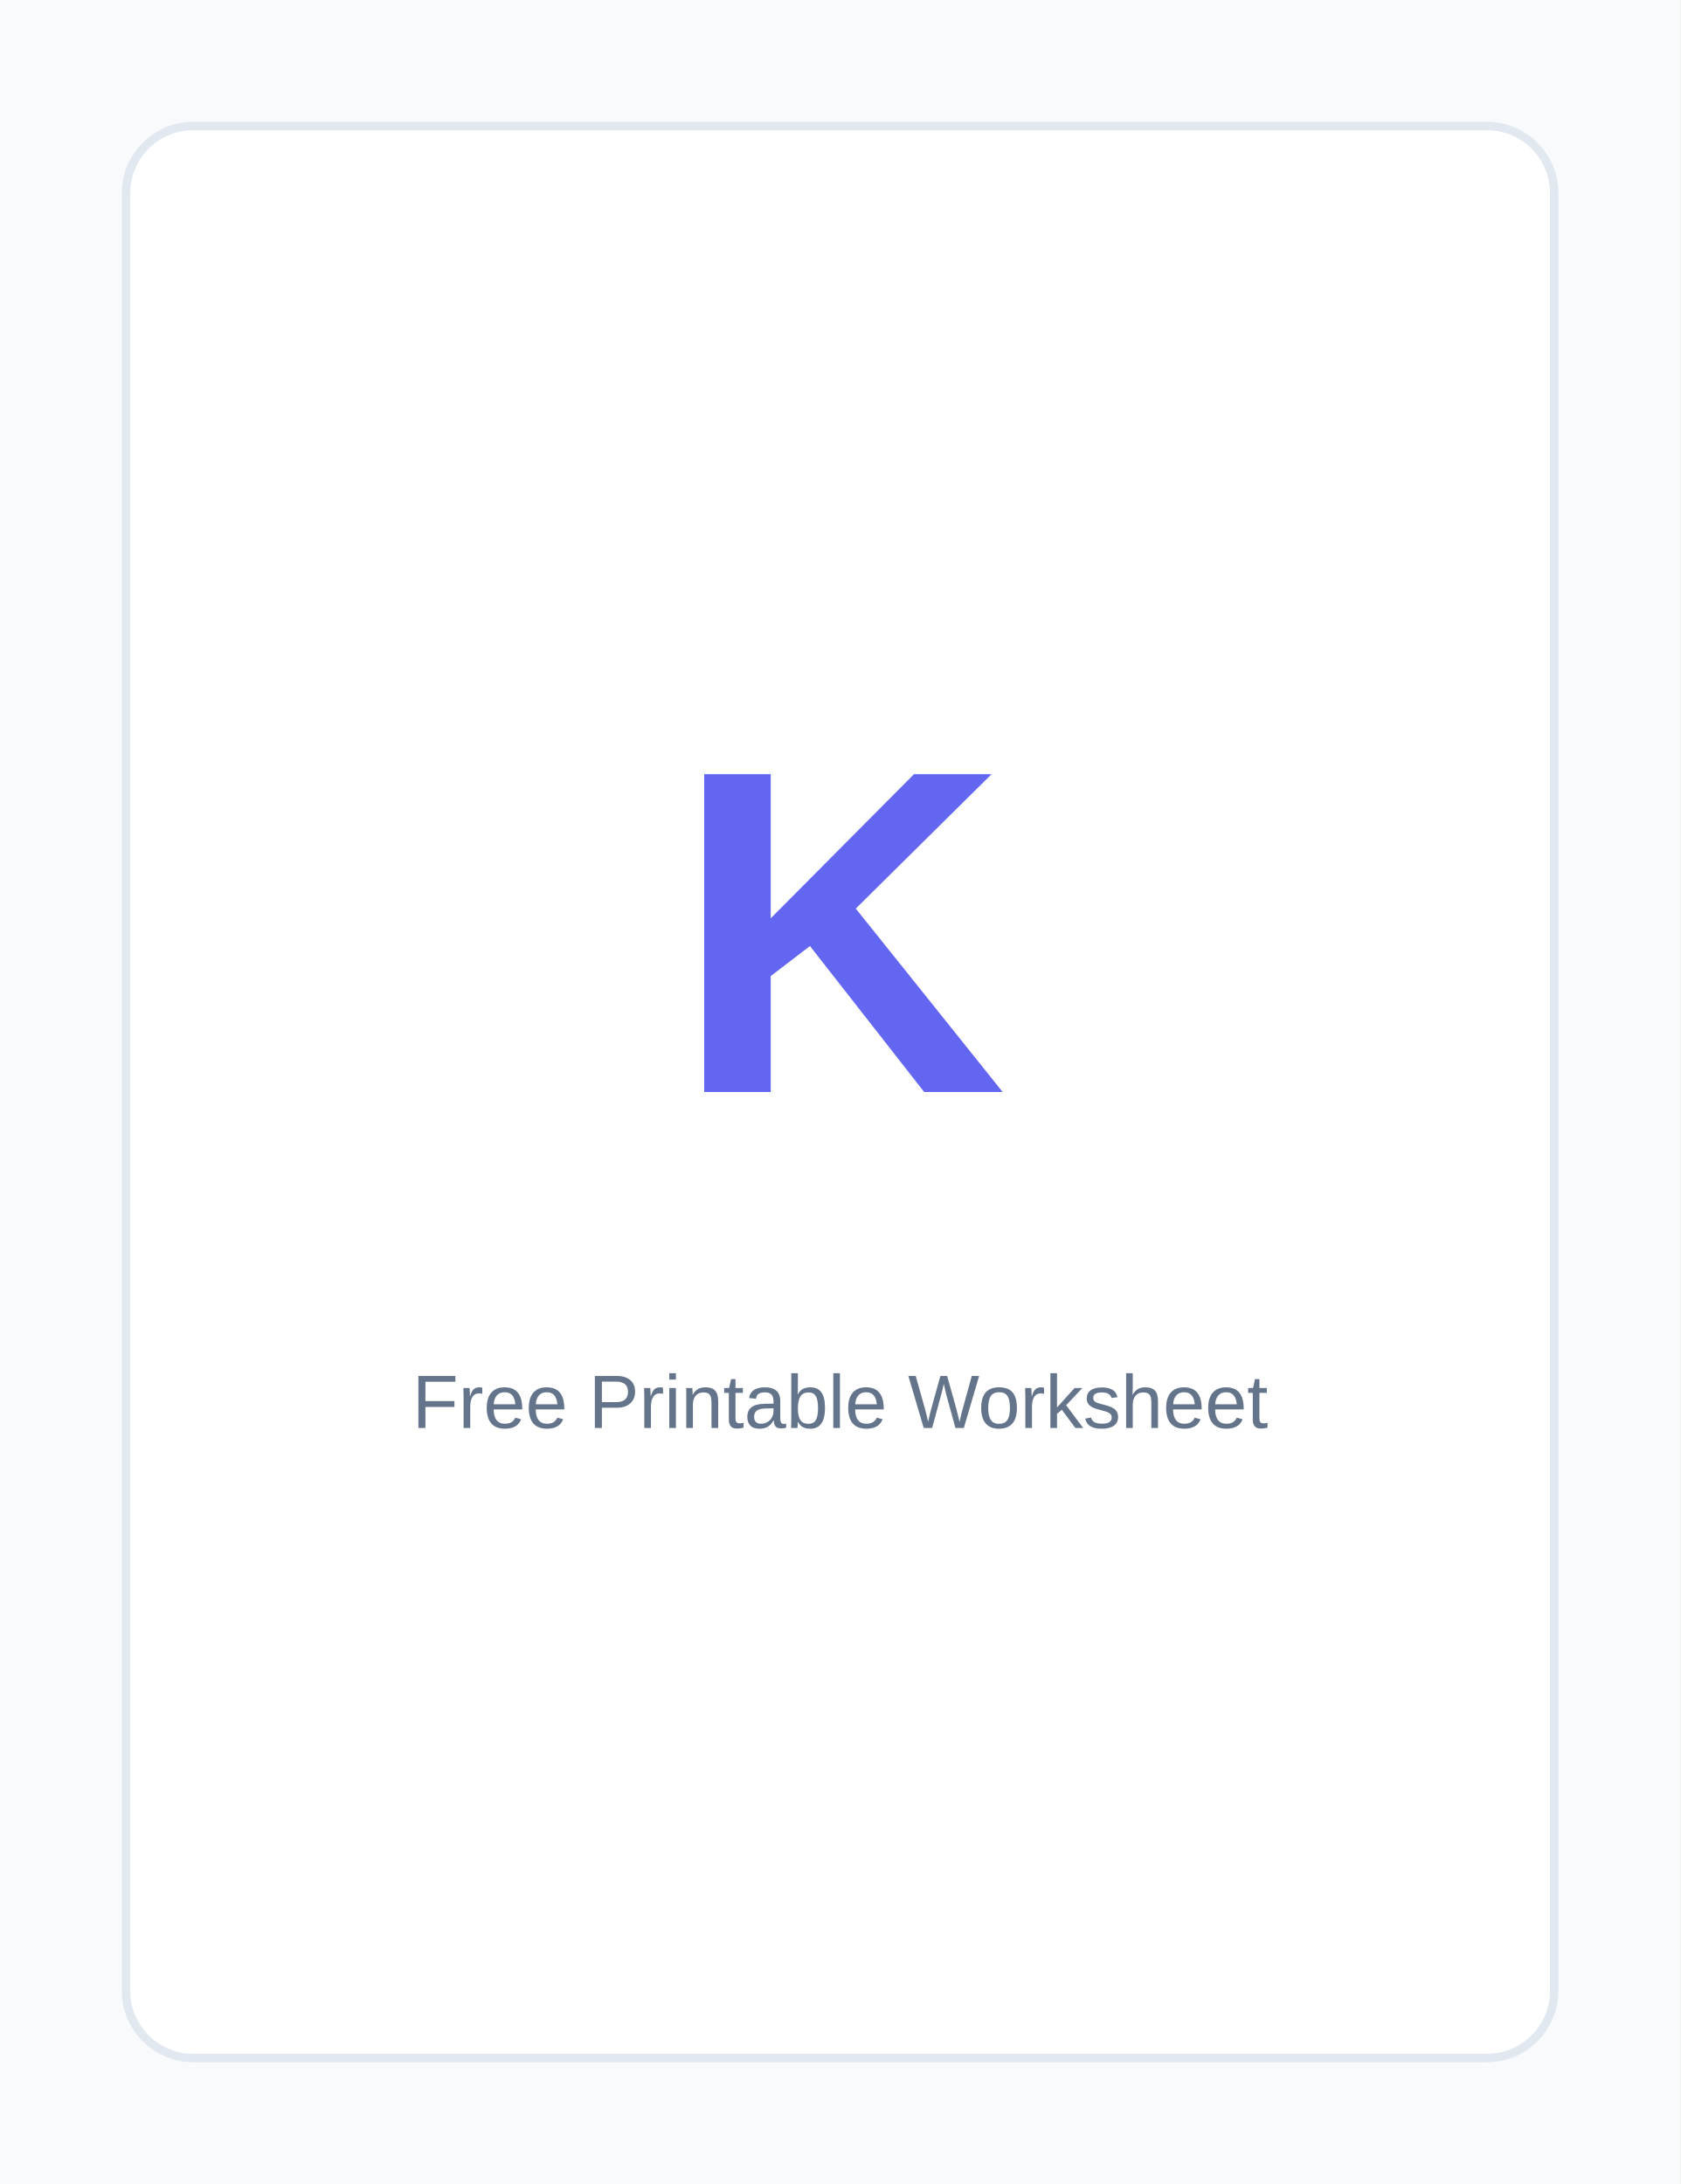
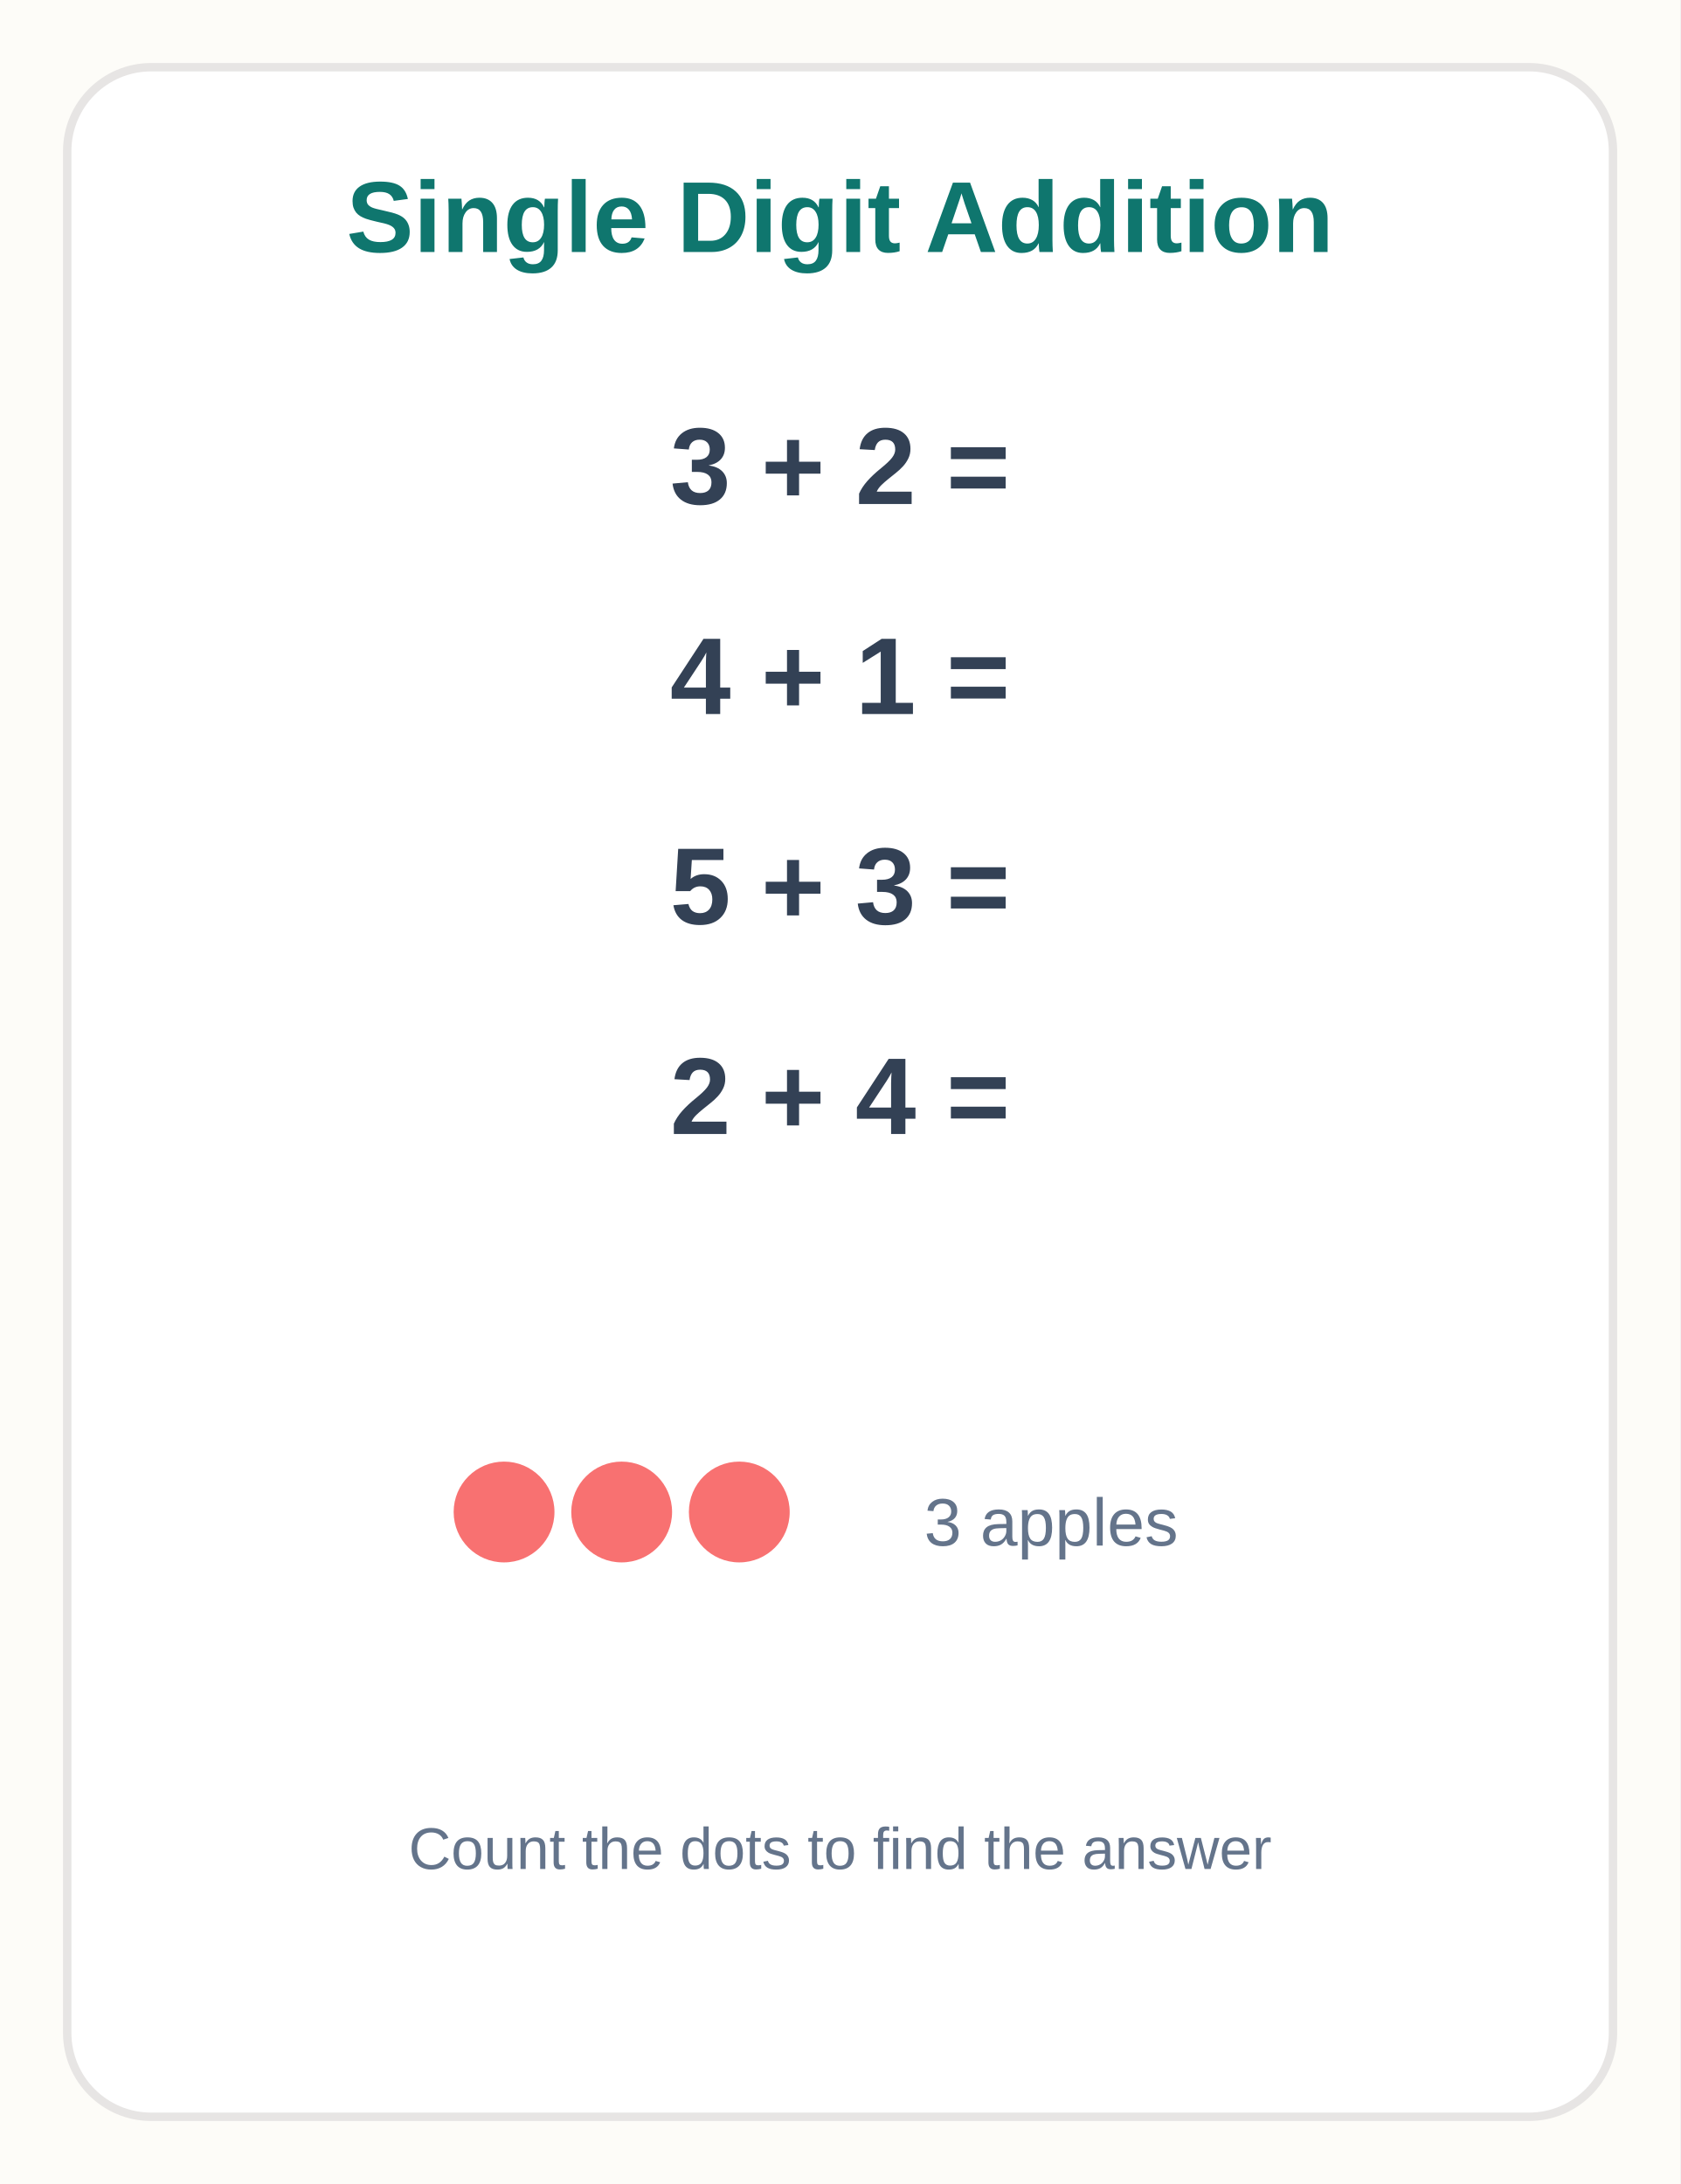
<svg xmlns="http://www.w3.org/2000/svg" viewBox="0 0 400 520">
-   <rect width="400" height="520" fill="#f8fafc" />
-   <rect x="30" y="30" width="340" height="460" rx="16" fill="#fff" stroke="#e2e8f0" stroke-width="2" />
-   <text x="200" y="260" text-anchor="middle" font-family="Arial, sans-serif" font-size="110" font-weight="bold" fill="#6366f1">K</text>
-   <text x="200" y="340" text-anchor="middle" font-family="Arial, sans-serif" font-size="18" fill="#64748b">Free Printable Worksheet</text>
+   <rect width="400" height="520" fill="#fdfcf8" />
+   <rect x="16" y="16" width="368" height="488" rx="20" fill="#ffffff" stroke="#e7e5e4" stroke-width="2" />
+   <text x="200" y="60" text-anchor="middle" font-family="Arial, sans-serif" font-size="24" font-weight="bold" fill="#0f766e">Single Digit Addition</text>
+   <text x="200" y="120" text-anchor="middle" font-family="Arial, sans-serif" font-size="26" font-weight="bold" fill="#334155">3 + 2 =</text>
+   <text x="200" y="170" text-anchor="middle" font-family="Arial, sans-serif" font-size="26" font-weight="bold" fill="#334155">4 + 1 =</text>
+   <text x="200" y="220" text-anchor="middle" font-family="Arial, sans-serif" font-size="26" font-weight="bold" fill="#334155">5 + 3 =</text>
+   <text x="200" y="270" text-anchor="middle" font-family="Arial, sans-serif" font-size="26" font-weight="bold" fill="#334155">2 + 4 =</text>
+   <circle cx="120" cy="360" r="12" fill="#f87171" />
+   <circle cx="148" cy="360" r="12" fill="#f87171" />
+   <circle cx="176" cy="360" r="12" fill="#f87171" />
+   <text x="220" y="368" font-family="Arial, sans-serif" font-size="16" fill="#64748b">3 apples</text>
+   <text x="200" y="445" text-anchor="middle" font-family="Arial, sans-serif" font-size="14" fill="#64748b">Count the dots to find the answer</text>
</svg>
